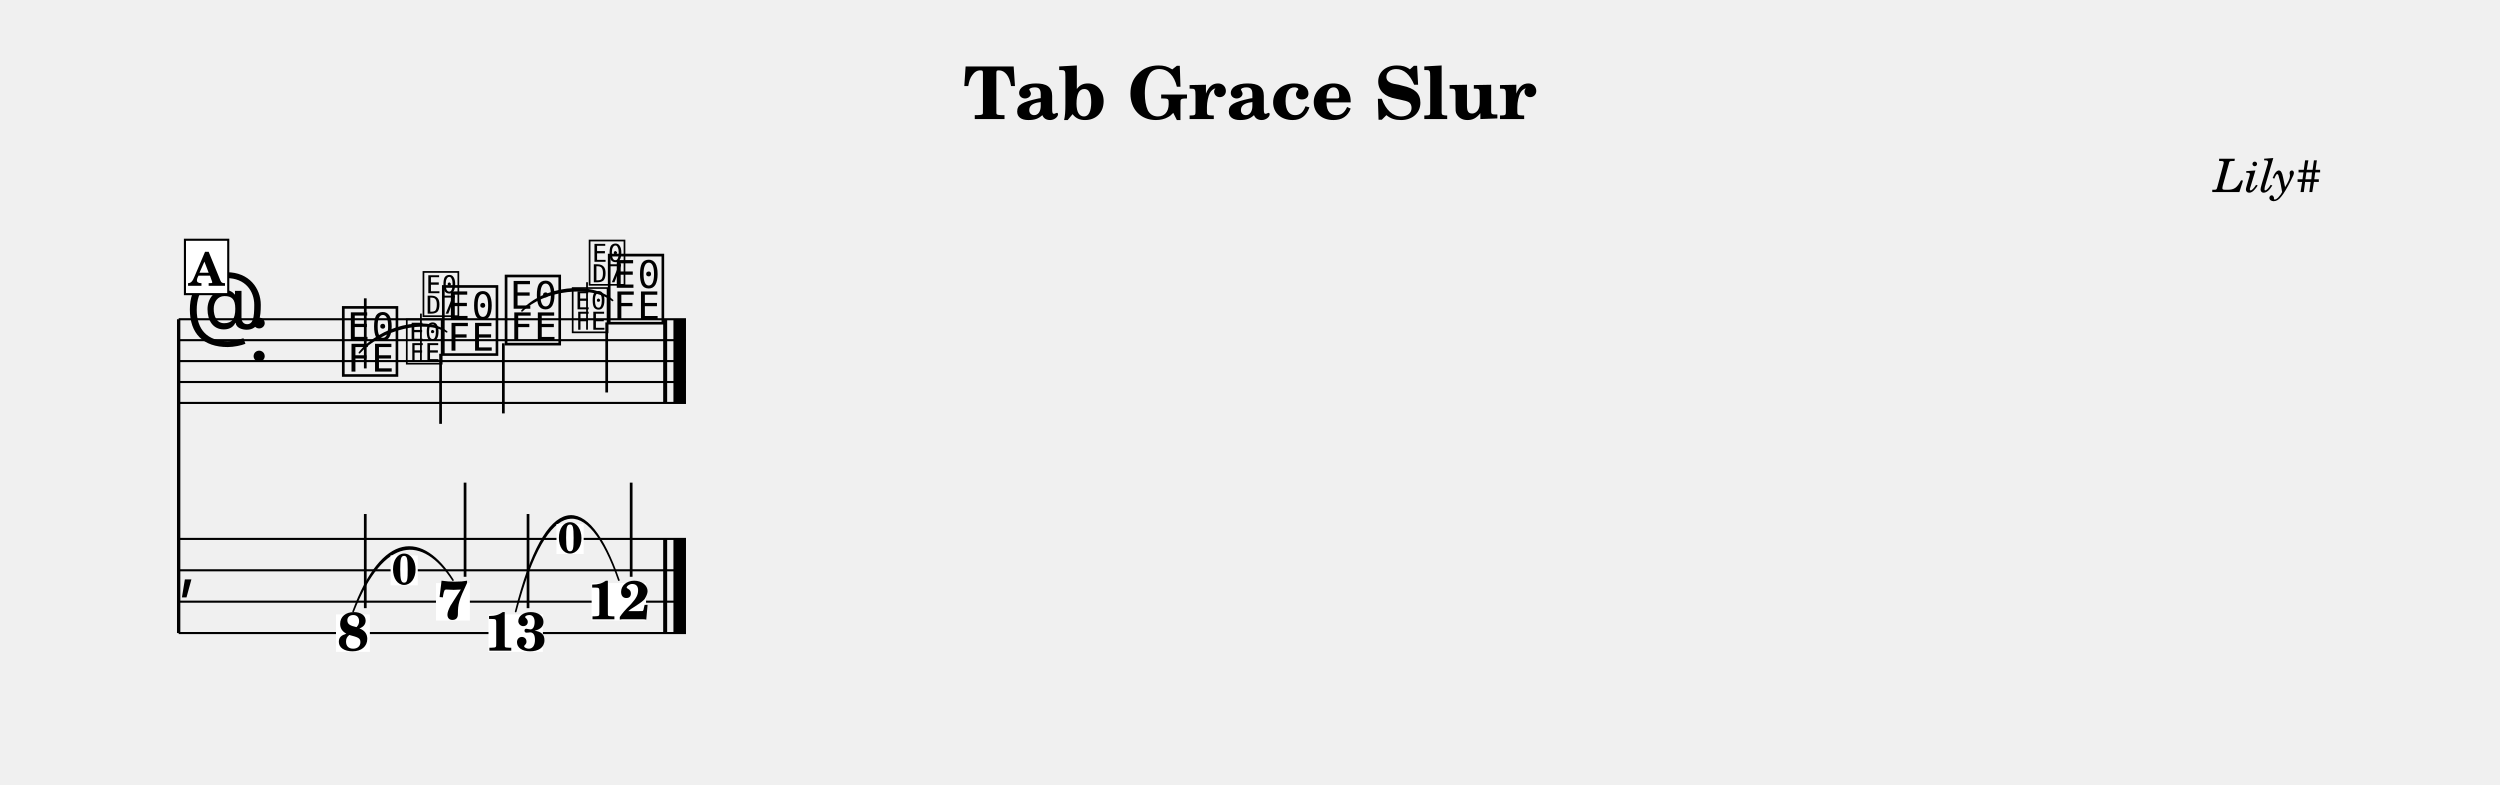
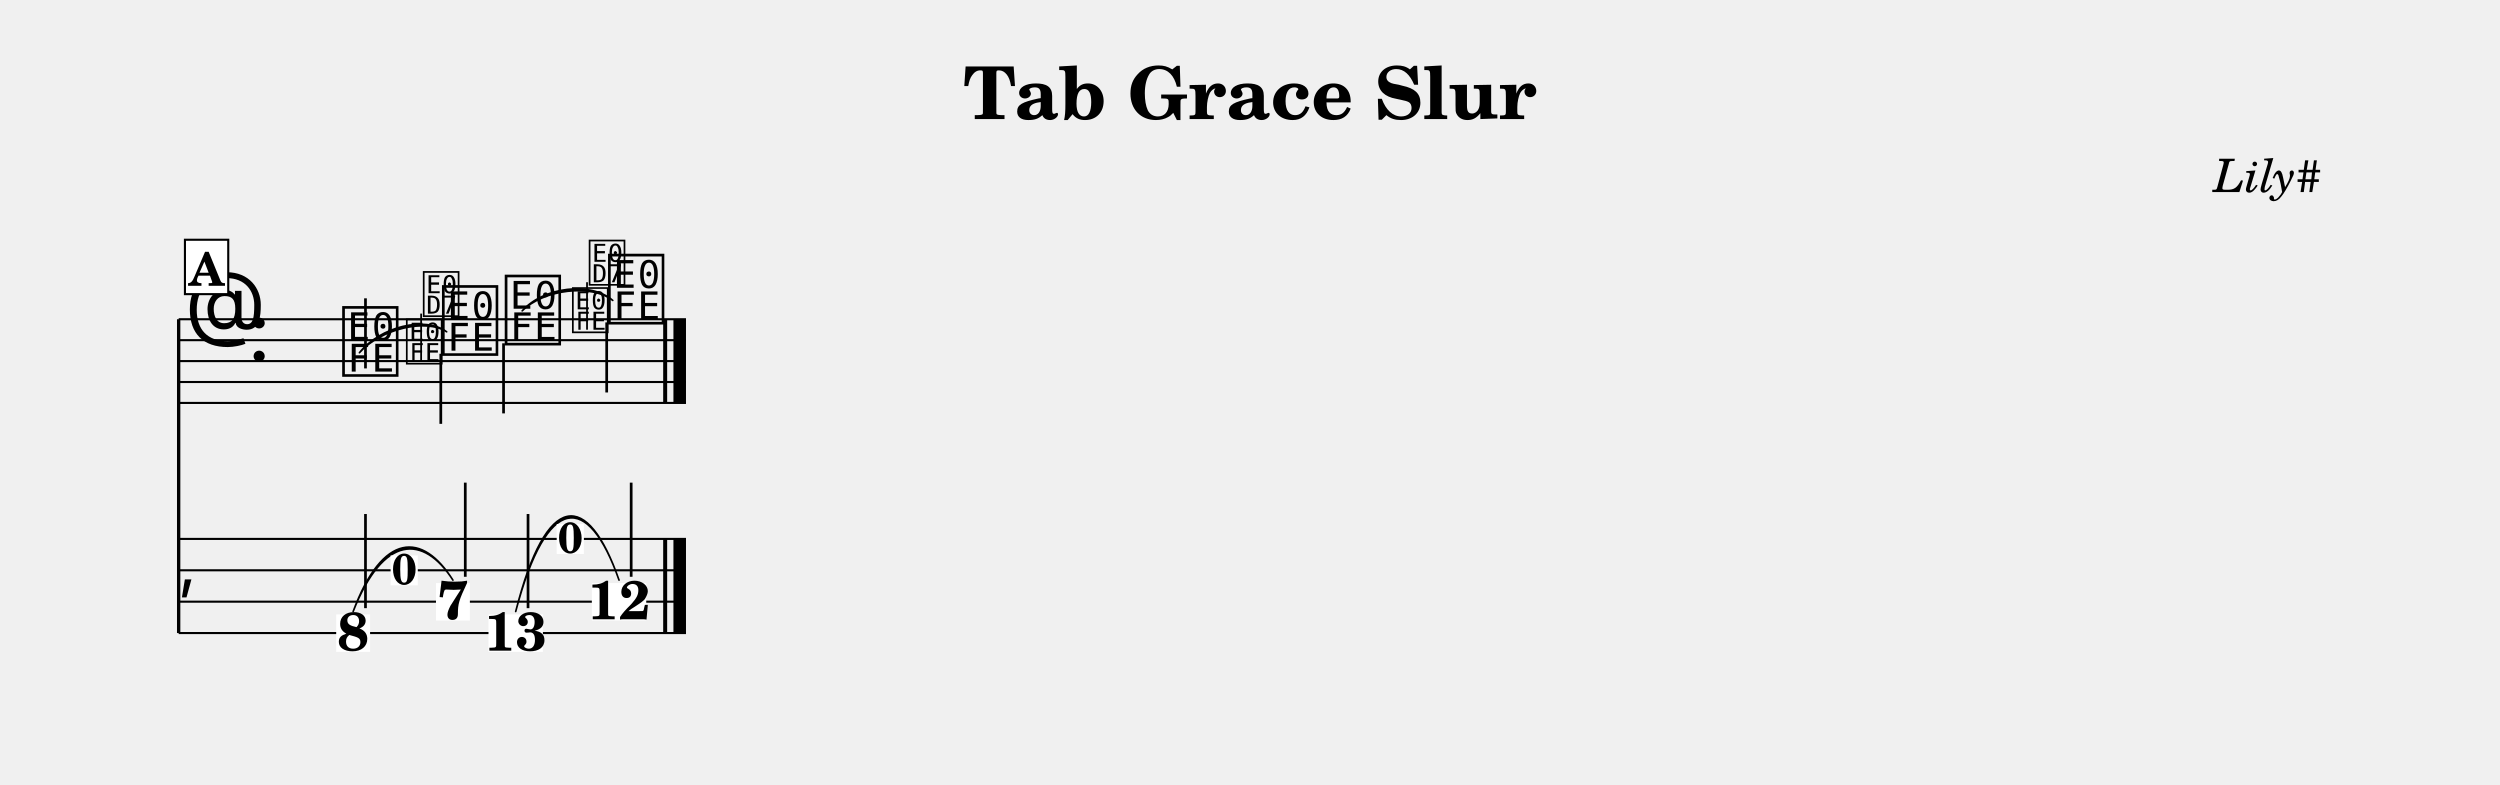
<svg xmlns="http://www.w3.org/2000/svg" width="1195.0" height="375.1" viewBox="0 0 119.50 37.51" font-family="TeX Gyre Schola, serif">
  <style>
  @font-face { font-family: 'Emmentaler'; src: local('Emmentaler'); }
  .music { font-family: 'Emmentaler', serif; }
</style>
  <text x="59.75" y="5.69" font-size="3.49" font-weight="bold" text-anchor="middle" data-pos="406">Tab Grace Slur</text>
  <text x="110.97" y="9.18" font-size="2.20" font-style="italic" text-anchor="end" data-pos="432">Lily#</text>
  <g transform="translate(8.54,0.00) scale(1,1)">
    <line x1="0.00" y1="15.26" x2="0.00" y2="30.26" stroke="#000000" stroke-width="0.160" />
    <line x1="0.00" y1="15.26" x2="24.25" y2="15.26" stroke="#000000" stroke-width="0.100" />
    <line x1="0.00" y1="16.26" x2="24.25" y2="16.26" stroke="#000000" stroke-width="0.100" />
    <line x1="0.00" y1="17.26" x2="24.25" y2="17.26" stroke="#000000" stroke-width="0.100" />
    <line x1="0.00" y1="18.26" x2="24.25" y2="18.26" stroke="#000000" stroke-width="0.100" />
    <line x1="0.00" y1="19.26" x2="24.25" y2="19.26" stroke="#000000" stroke-width="0.100" />
    <text class="music" x="0.30" y="16.26" font-size="4.00"></text>
    <text class="music" x="3.30" y="17.26" font-size="4.00"></text>
-     <text class="music" x="7.68" y="17.76" font-size="4.00" data-pos="494"></text>
-     <line x1="8.92" y1="17.61" x2="8.92" y2="14.26" stroke="#000000" stroke-width="0.130" />
+     <text class="music" x="7.69" y="17.76" font-size="4.00" data-pos="494"></text>
+     <line x1="8.93" y1="17.61" x2="8.93" y2="14.26" stroke="#000000" stroke-width="0.130" />
    <text class="music" x="12.46" y="16.76" font-size="4.00" data-pos="514"></text>
-     <line x1="12.52" y1="16.91" x2="12.52" y2="20.26" stroke="#000000" stroke-width="0.130" />
+     <line x1="12.53" y1="16.91" x2="12.53" y2="20.26" stroke="#000000" stroke-width="0.130" />
    <text class="music" x="15.46" y="16.26" font-size="4.00" data-pos="520"></text>
-     <line x1="15.52" y1="16.41" x2="15.52" y2="19.76" stroke="#000000" stroke-width="0.130" />
-     <text class="music" x="20.39" y="15.26" font-size="4.00" data-pos="540"></text>
+     <line x1="15.53" y1="16.41" x2="15.53" y2="19.76" stroke="#000000" stroke-width="0.130" />
+     <text class="music" x="20.40" y="15.26" font-size="4.00" data-pos="540"></text>
    <line x1="20.46" y1="15.41" x2="20.46" y2="18.76" stroke="#000000" stroke-width="0.130" />
    <rect x="23.16" y="15.26" width="0.19" height="4.00" data-pos="546" />
    <rect x="23.65" y="15.26" width="0.60" height="4.00" data-pos="546" />
    <line x1="0.00" y1="25.76" x2="24.25" y2="25.76" stroke="#000000" stroke-width="0.100" />
    <line x1="0.00" y1="27.26" x2="24.25" y2="27.26" stroke="#000000" stroke-width="0.100" />
    <line x1="0.00" y1="28.76" x2="24.25" y2="28.76" stroke="#000000" stroke-width="0.100" />
    <line x1="0.00" y1="30.26" x2="24.25" y2="30.26" stroke="#000000" stroke-width="0.100" />
    <text class="music" x="0.00" y="28.01" font-size="3.11"></text>
    <rect x="23.16" y="25.76" width="0.19" height="4.50" data-pos="546" />
    <rect x="23.65" y="25.76" width="0.60" height="4.50" data-pos="546" />
-     <rect x="7.52" y="29.37" width="1.62" height="1.79" fill="#FFFFFF" data-pos="494" />
+     <rect x="7.53" y="29.37" width="1.62" height="1.79" fill="#FFFFFF" data-pos="494" />
    <text x="8.34" y="31.10" font-size="2.60" font-weight="bold" text-anchor="middle" data-pos="494">8</text>
-     <line x1="8.92" y1="29.07" x2="8.92" y2="24.57" stroke="#000000" stroke-width="0.130" />
+     <line x1="8.93" y1="29.07" x2="8.93" y2="24.57" stroke="#000000" stroke-width="0.130" />
    <rect x="12.30" y="27.87" width="1.62" height="1.79" fill="#FFFFFF" data-pos="514" />
    <text x="13.11" y="29.60" font-size="2.60" font-weight="bold" text-anchor="middle" data-pos="514">7</text>
-     <line x1="13.69" y1="27.57" x2="13.69" y2="23.07" stroke="#000000" stroke-width="0.130" />
+     <line x1="13.70" y1="27.57" x2="13.70" y2="23.07" stroke="#000000" stroke-width="0.130" />
    <rect x="14.81" y="29.37" width="2.60" height="1.79" fill="#FFFFFF" data-pos="520" />
    <text x="16.11" y="31.10" font-size="2.60" font-weight="bold" text-anchor="middle" data-pos="520">13</text>
    <line x1="16.70" y1="29.07" x2="16.70" y2="24.57" stroke="#000000" stroke-width="0.130" />
-     <rect x="19.74" y="27.87" width="2.60" height="1.79" fill="#FFFFFF" data-pos="540" />
-     <text x="21.04" y="29.60" font-size="2.60" font-weight="bold" text-anchor="middle" data-pos="540">12</text>
+     <rect x="19.75" y="27.87" width="2.60" height="1.79" fill="#FFFFFF" data-pos="540" />
+     <text x="21.05" y="29.60" font-size="2.60" font-weight="bold" text-anchor="middle" data-pos="540">12</text>
    <line x1="21.63" y1="27.57" x2="21.63" y2="23.07" stroke="#000000" stroke-width="0.130" />
    <path d="M 8.64,16.86 C 9.63,15.61 11.79,15.09 12.81,15.86 C 11.82,15.21 9.66,15.72 8.64,16.86 Z" stroke="#000000" stroke-width="0.08" stroke-linecap="round" stroke-linejoin="round" />
-     <path d="M 16.41,14.86 C 17.44,13.71 19.70,13.44 20.74,14.36 C 19.71,13.56 17.45,13.83 16.41,14.86 Z" stroke="#000000" stroke-width="0.08" stroke-linecap="round" stroke-linejoin="round" />
-     <path d="M 8.34,29.23 C 9.75,25.42 11.66,25.42 13.11,27.73 C 11.69,25.54 9.79,25.54 8.34,29.23 Z" stroke="#000000" stroke-width="0.08" stroke-linecap="round" stroke-linejoin="round" />
-     <path d="M 16.11,29.23 C 17.57,23.42 19.55,23.42 21.04,27.73 C 19.58,23.54 17.61,23.54 16.11,29.23 Z" stroke="#000000" stroke-width="0.08" stroke-linecap="round" stroke-linejoin="round" />
+     <path d="M 16.42,14.86 C 17.44,13.71 19.70,13.44 20.75,14.36 C 19.72,13.56 17.46,13.83 16.42,14.86 Z" stroke="#000000" stroke-width="0.08" stroke-linecap="round" stroke-linejoin="round" />
+     <path d="M 8.34,29.23 C 9.75,25.42 11.66,25.42 13.11,27.73 C 11.70,25.54 9.79,25.54 8.34,29.23 Z" stroke="#000000" stroke-width="0.08" stroke-linecap="round" stroke-linejoin="round" />
+     <path d="M 16.11,29.23 C 17.58,23.42 19.55,23.42 21.05,27.73 C 19.58,23.54 17.61,23.54 16.11,29.23 Z" stroke="#000000" stroke-width="0.08" stroke-linecap="round" stroke-linejoin="round" />
    <text class="music" x="10.78" y="17.26" font-size="2.60" data-pos="500"></text>
-     <line x1="11.58" y1="17.26" x2="11.58" y2="14.99" stroke="#000000" stroke-width="0.085" data-pos="500" />
-     <text class="music" x="11.58" y="14.99" font-size="2.60" data-pos="500"></text>
-     <text class="music" x="18.71" y="15.76" font-size="2.60" data-pos="526"></text>
+     <line x1="11.59" y1="17.26" x2="11.59" y2="14.99" stroke="#000000" stroke-width="0.085" data-pos="500" />
+     <text class="music" x="11.59" y="14.99" font-size="2.60" data-pos="500"></text>
+     <text class="music" x="18.72" y="15.76" font-size="2.60" data-pos="526"></text>
    <line x1="19.52" y1="15.76" x2="19.52" y2="13.49" stroke="#000000" stroke-width="0.085" data-pos="526" />
    <text class="music" x="19.52" y="13.49" font-size="2.60" data-pos="526"></text>
    <rect x="10.13" y="26.55" width="1.30" height="1.43" fill="#FFFFFF" data-pos="500" />
    <text x="10.78" y="27.93" font-size="2.08" font-weight="bold" text-anchor="middle" data-pos="500">0</text>
-     <rect x="18.06" y="25.05" width="1.30" height="1.43" fill="#FFFFFF" data-pos="526" />
-     <text x="18.71" y="26.43" font-size="2.08" font-weight="bold" text-anchor="middle" data-pos="526">0</text>
+     <rect x="18.07" y="25.05" width="1.30" height="1.43" fill="#FFFFFF" data-pos="526" />
+     <text x="18.72" y="26.43" font-size="2.08" font-weight="bold" text-anchor="middle" data-pos="526">0</text>
    <rect x="0.30" y="11.46" width="2.07" height="2.60" fill="#FFFFFF" stroke="#000000" stroke-width="0.100" data-pos="475" />
    <text x="1.33" y="13.66" font-size="2.20" font-weight="bold" text-anchor="middle" data-pos="475">A</text>
  </g>
</svg>
